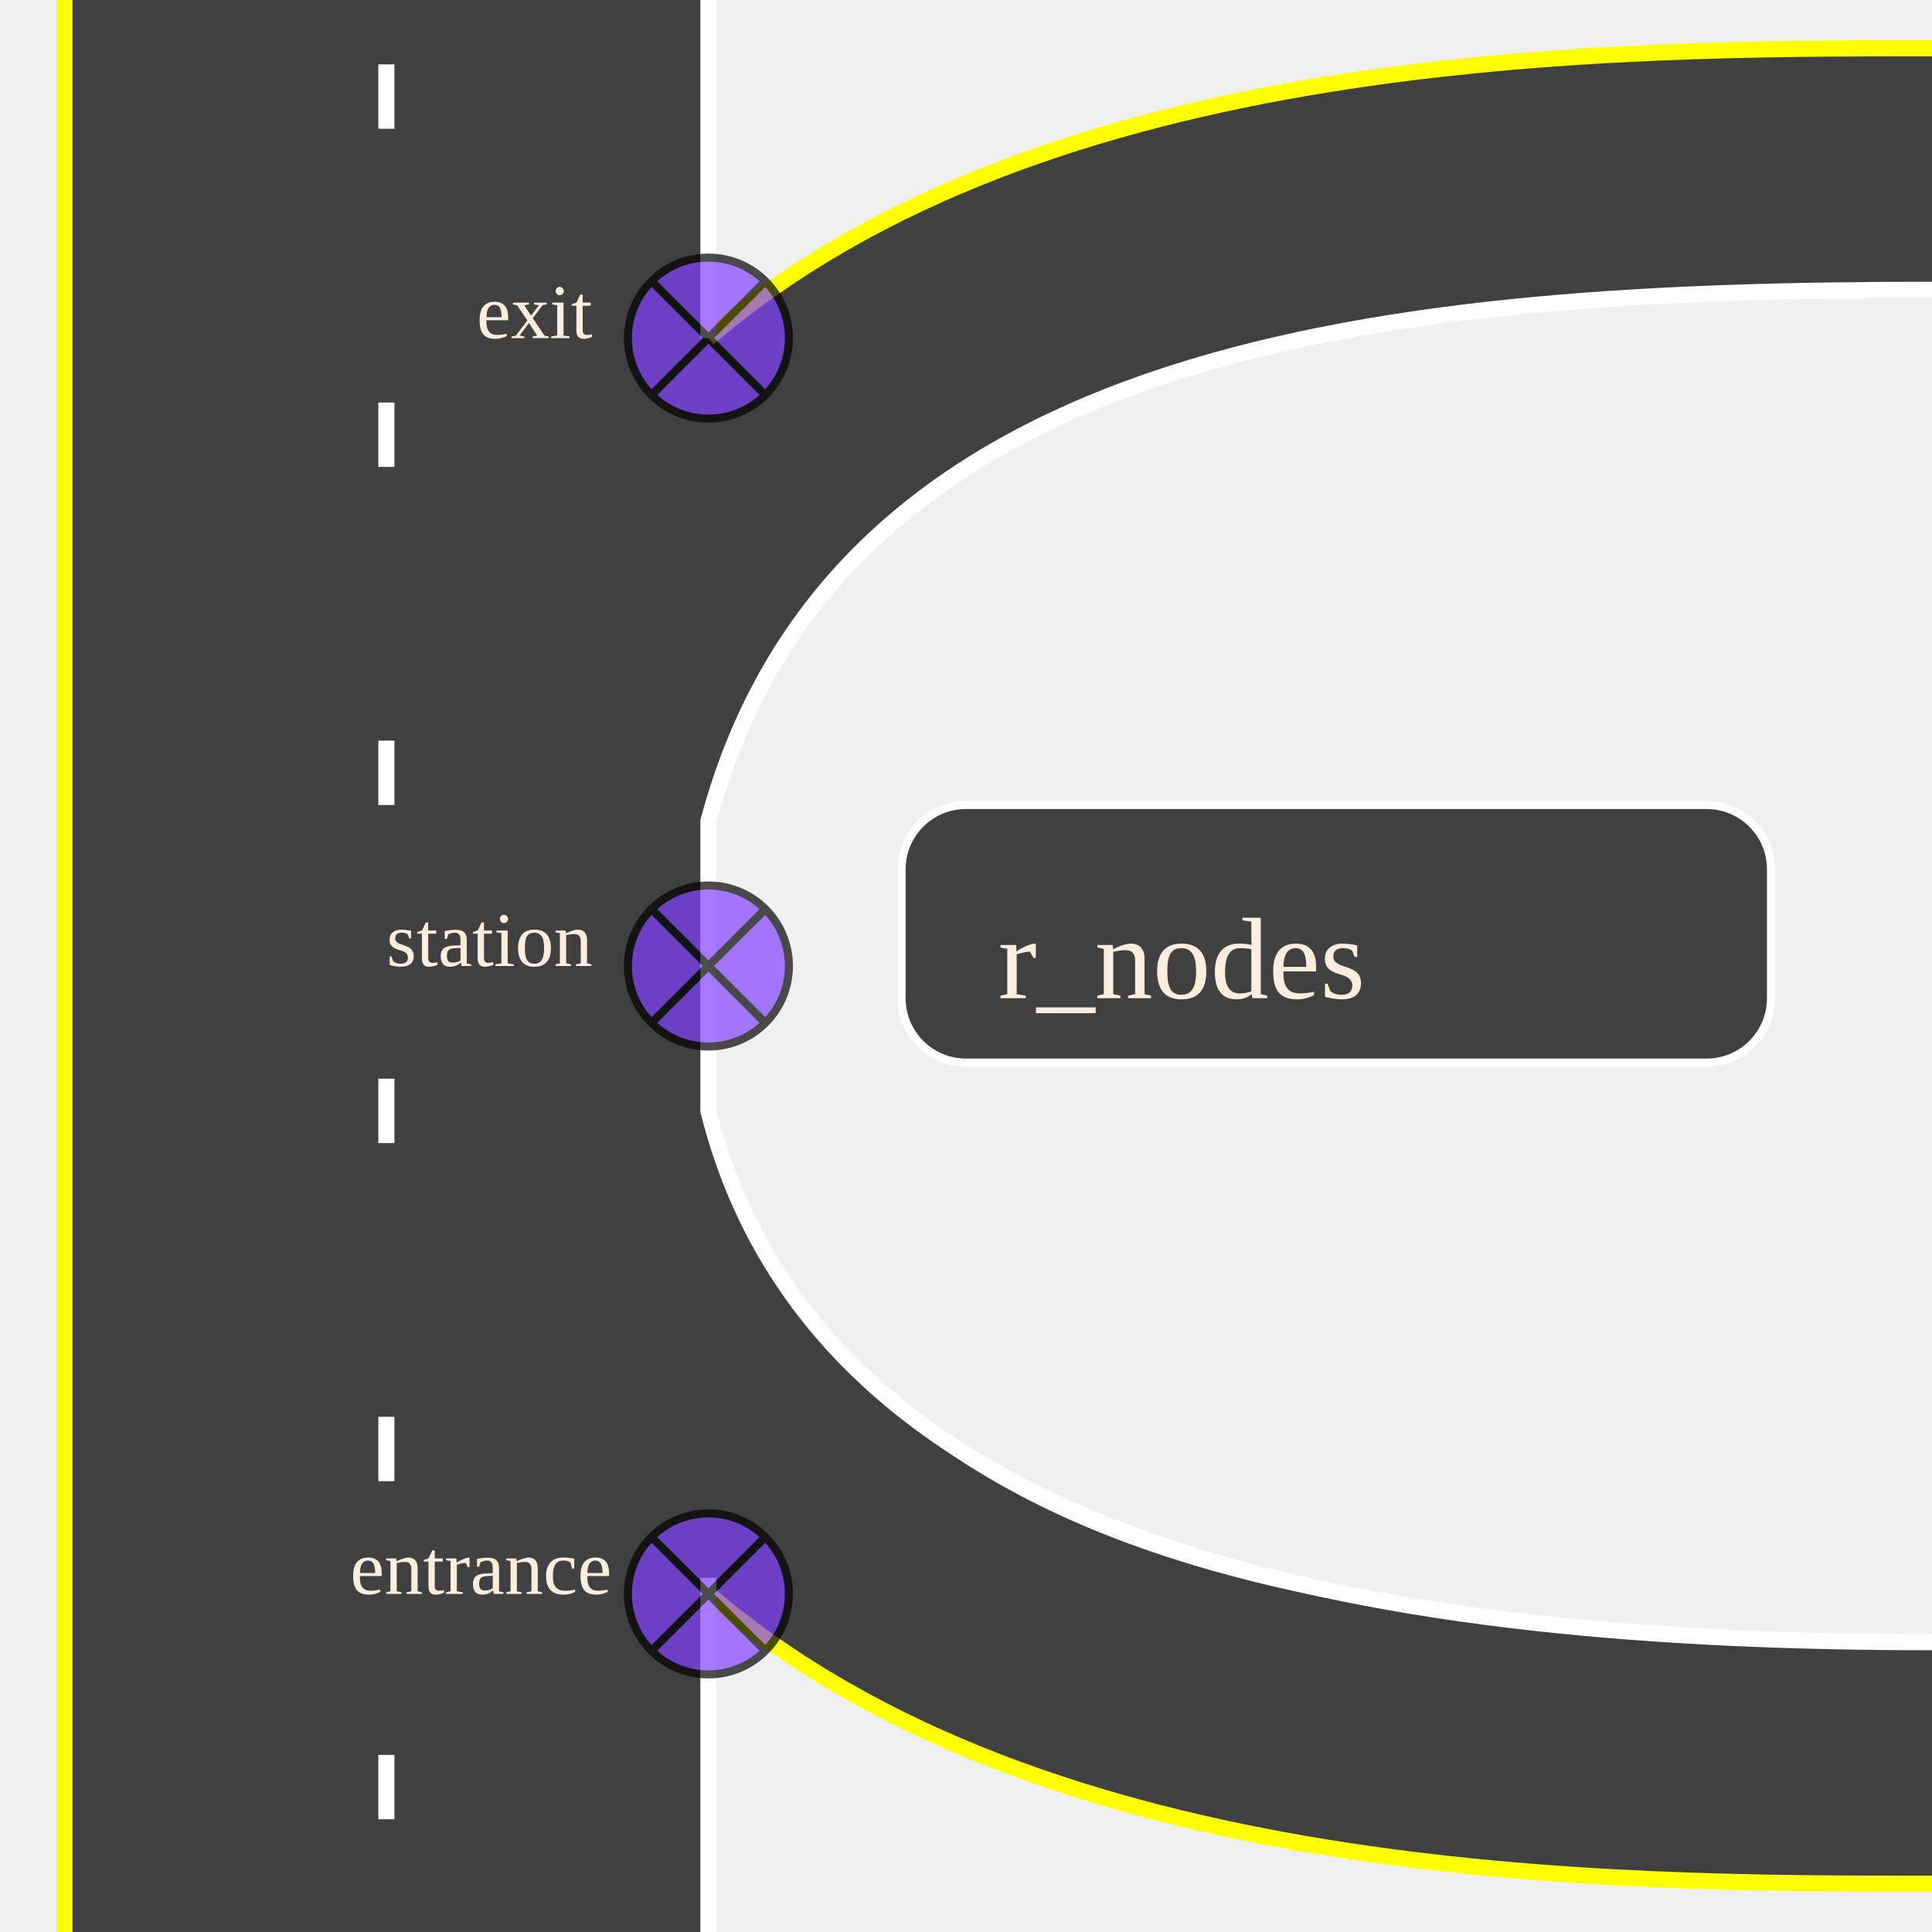
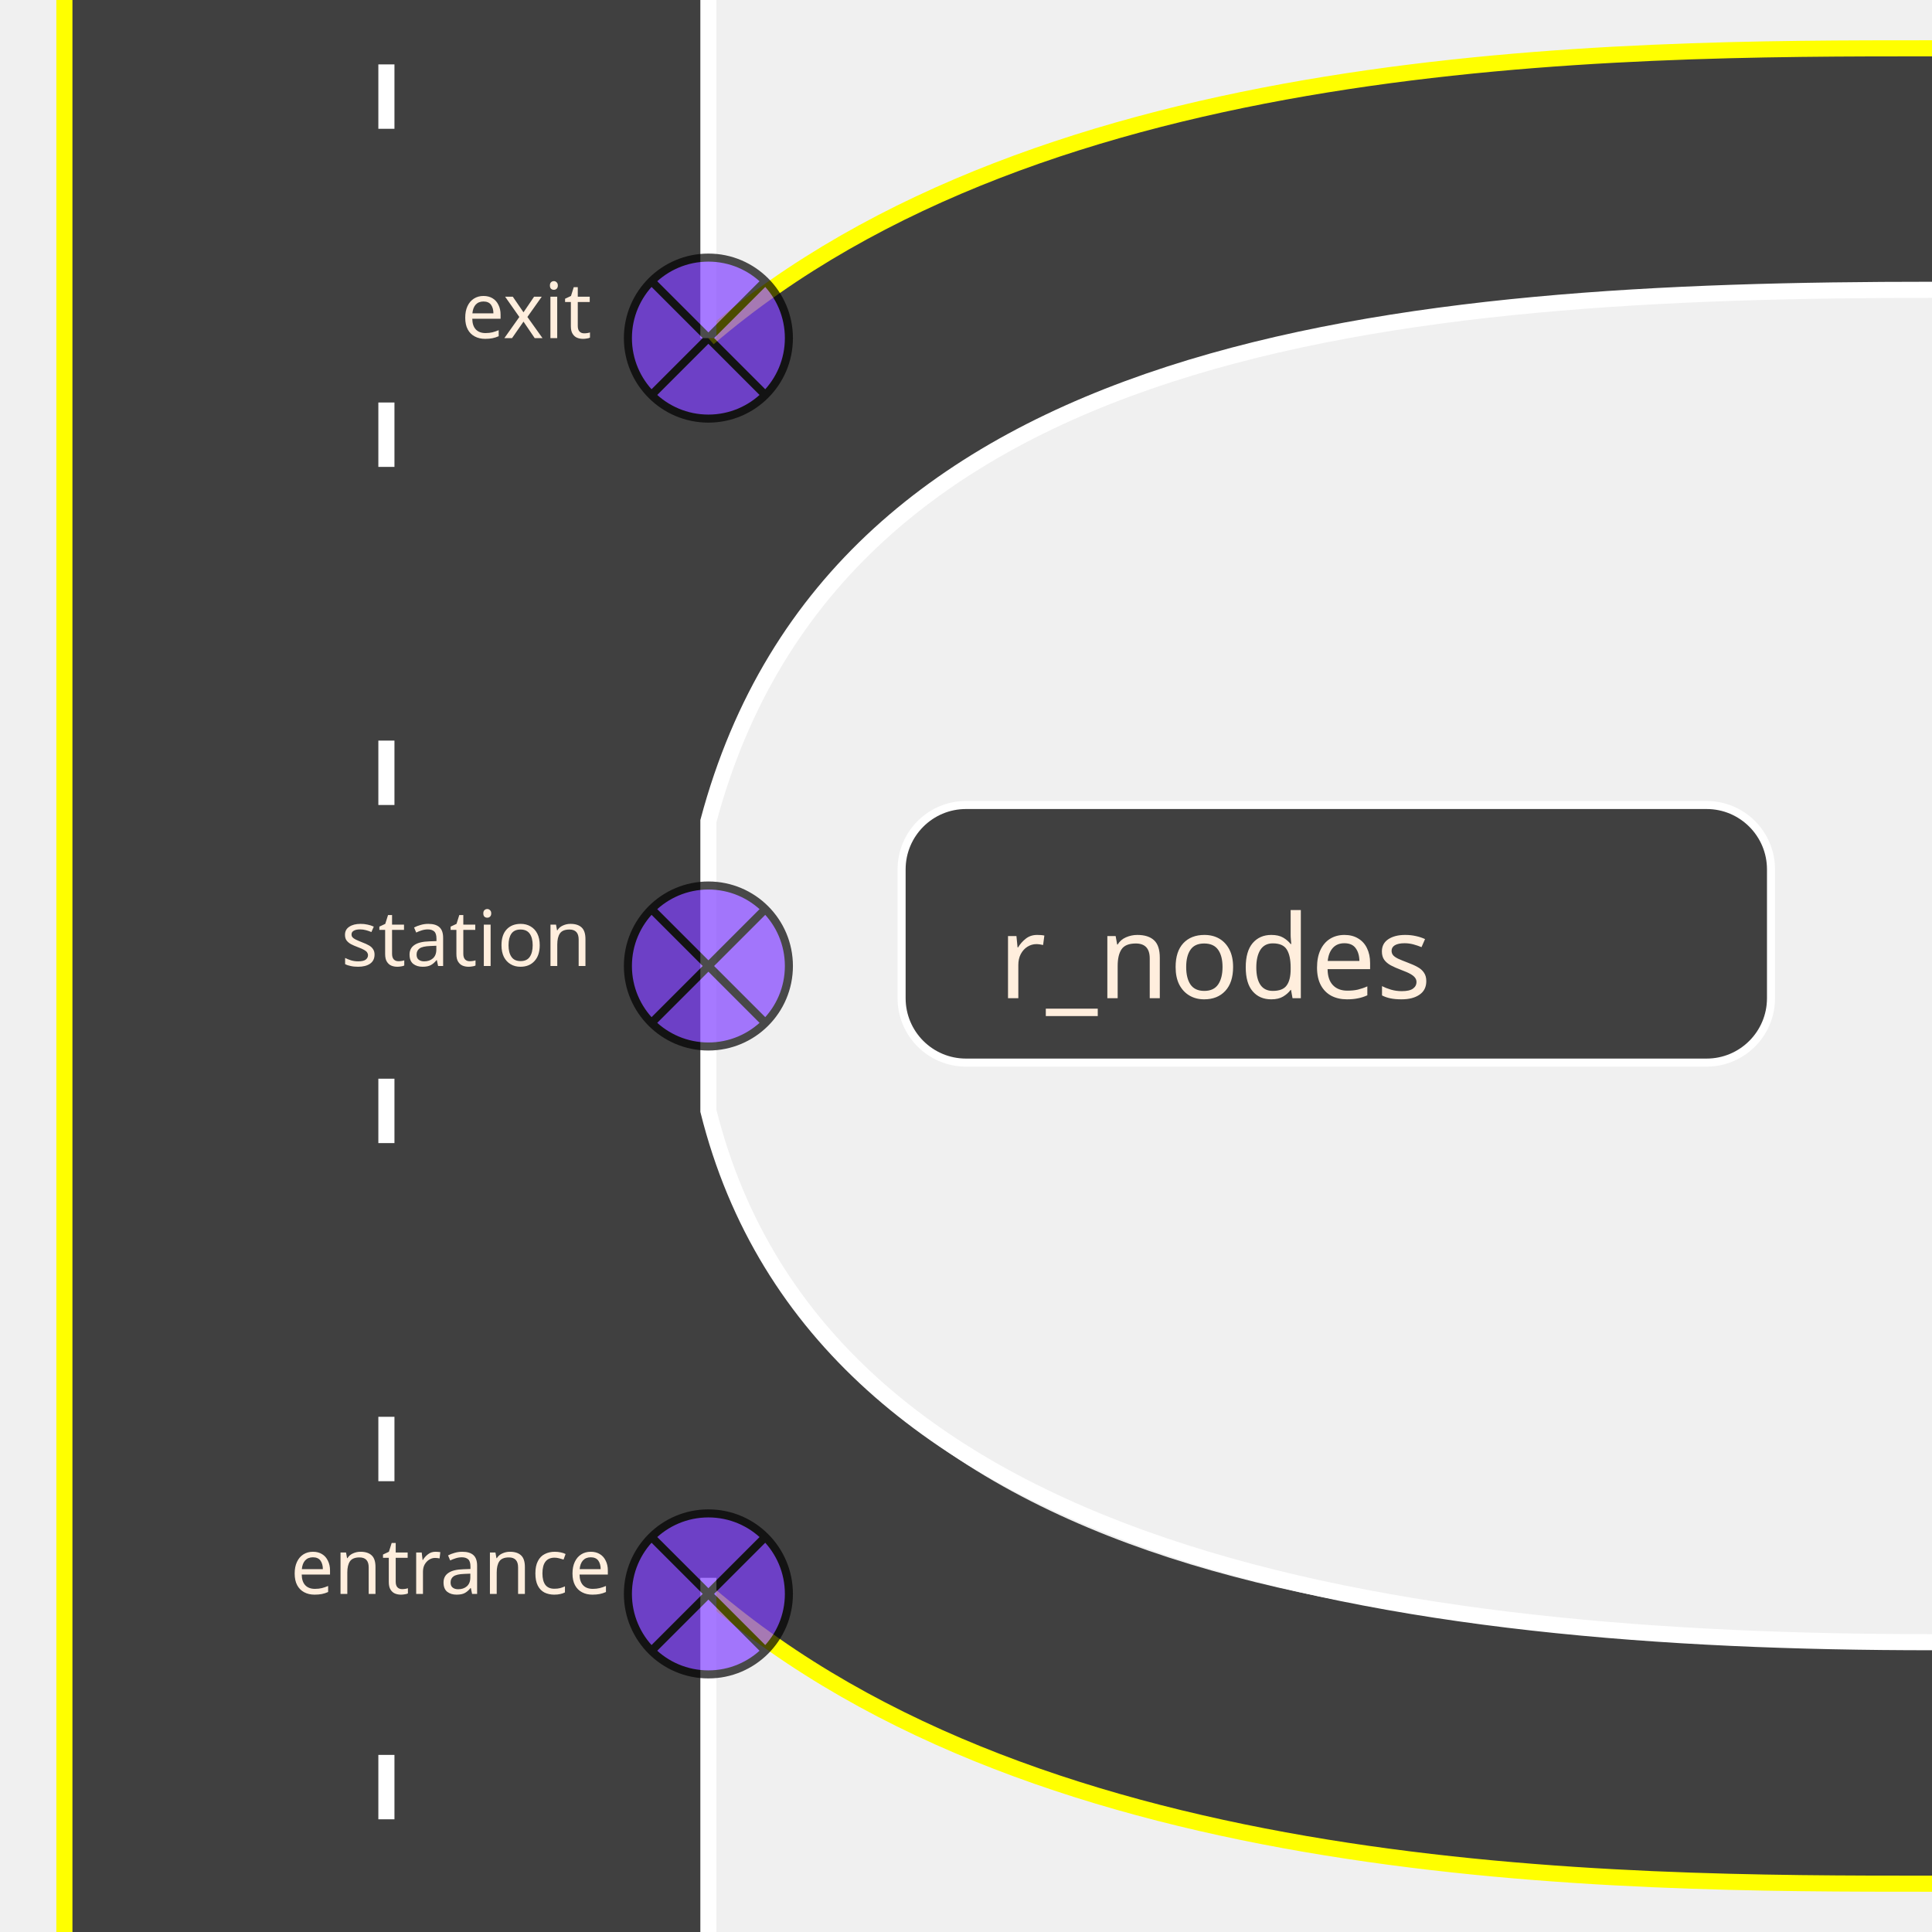
<svg xmlns="http://www.w3.org/2000/svg" xmlns:xlink="http://www.w3.org/1999/xlink" class="right" width="240" height="240" version="1.1">
  <defs>
    <g id="r_node_marker" style="fill:#8040ff;opacity:0.7;stroke:black">
      <circle cx="0" cy="0" r="10" />
      <path d="M-7-7L7 7" />
      <path d="M-7 7L7-7" />
    </g>
  </defs>
  <path style="fill:#404040" d="M 8,0 V 240 H 88 V 198 C 130,234 200,234 240,234 V 204         C 174,204 104,198 88,138 L 88,102 C 104,42 174,36 240,36         V 6 C 200,6 130,6 88,42 V 0 Z" />
  <path style="fill:none;stroke:yellow;stroke-width:2" d="M 8,0 V 240 M 88,198 C 130,234 200,234 240,234          M 240,6 C 200,6 130,6 88,42" />
  <path style="fill:none;stroke:white;stroke-width:2" d="M 88,196 V 240 M 240,204 C 174,204 102,194 88,138          L 88,102 C 104,42 174,36 240,36 M 88,0 V 42" />
  <path style="fill:none;stroke:white;stroke-dasharray:8,34;stroke-width:2" d="M 48,8 V 240" />
  <use x="88" y="42" xlink:href="#r_node_marker" />
  <use x="88" y="120" xlink:href="#r_node_marker" />
  <use x="88" y="198" xlink:href="#r_node_marker" />
-   <text style="font-size:0.8em;fill:#ffeedd" text-anchor="end">
+   <text style="font-family:Overpass;font-size:0.8em;fill:#ffeedd" text-anchor="end">
    <tspan x="76" y="42">exit</tspan>
    <tspan x="76" y="120">station</tspan>
    <tspan x="76" y="198">entrance</tspan>
  </text>
  <rect x="112" y="100" width="108" height="32" rx="8" style="fill:#404040;stroke:white" />
-   <text style="font-size:1.2em;fill:#ffeedd">
+   <text style="font-family:Overpass;font-size:1.2em;fill:#ffeedd">
    <tspan x="124" y="124">r_nodes</tspan>
  </text>
</svg>
